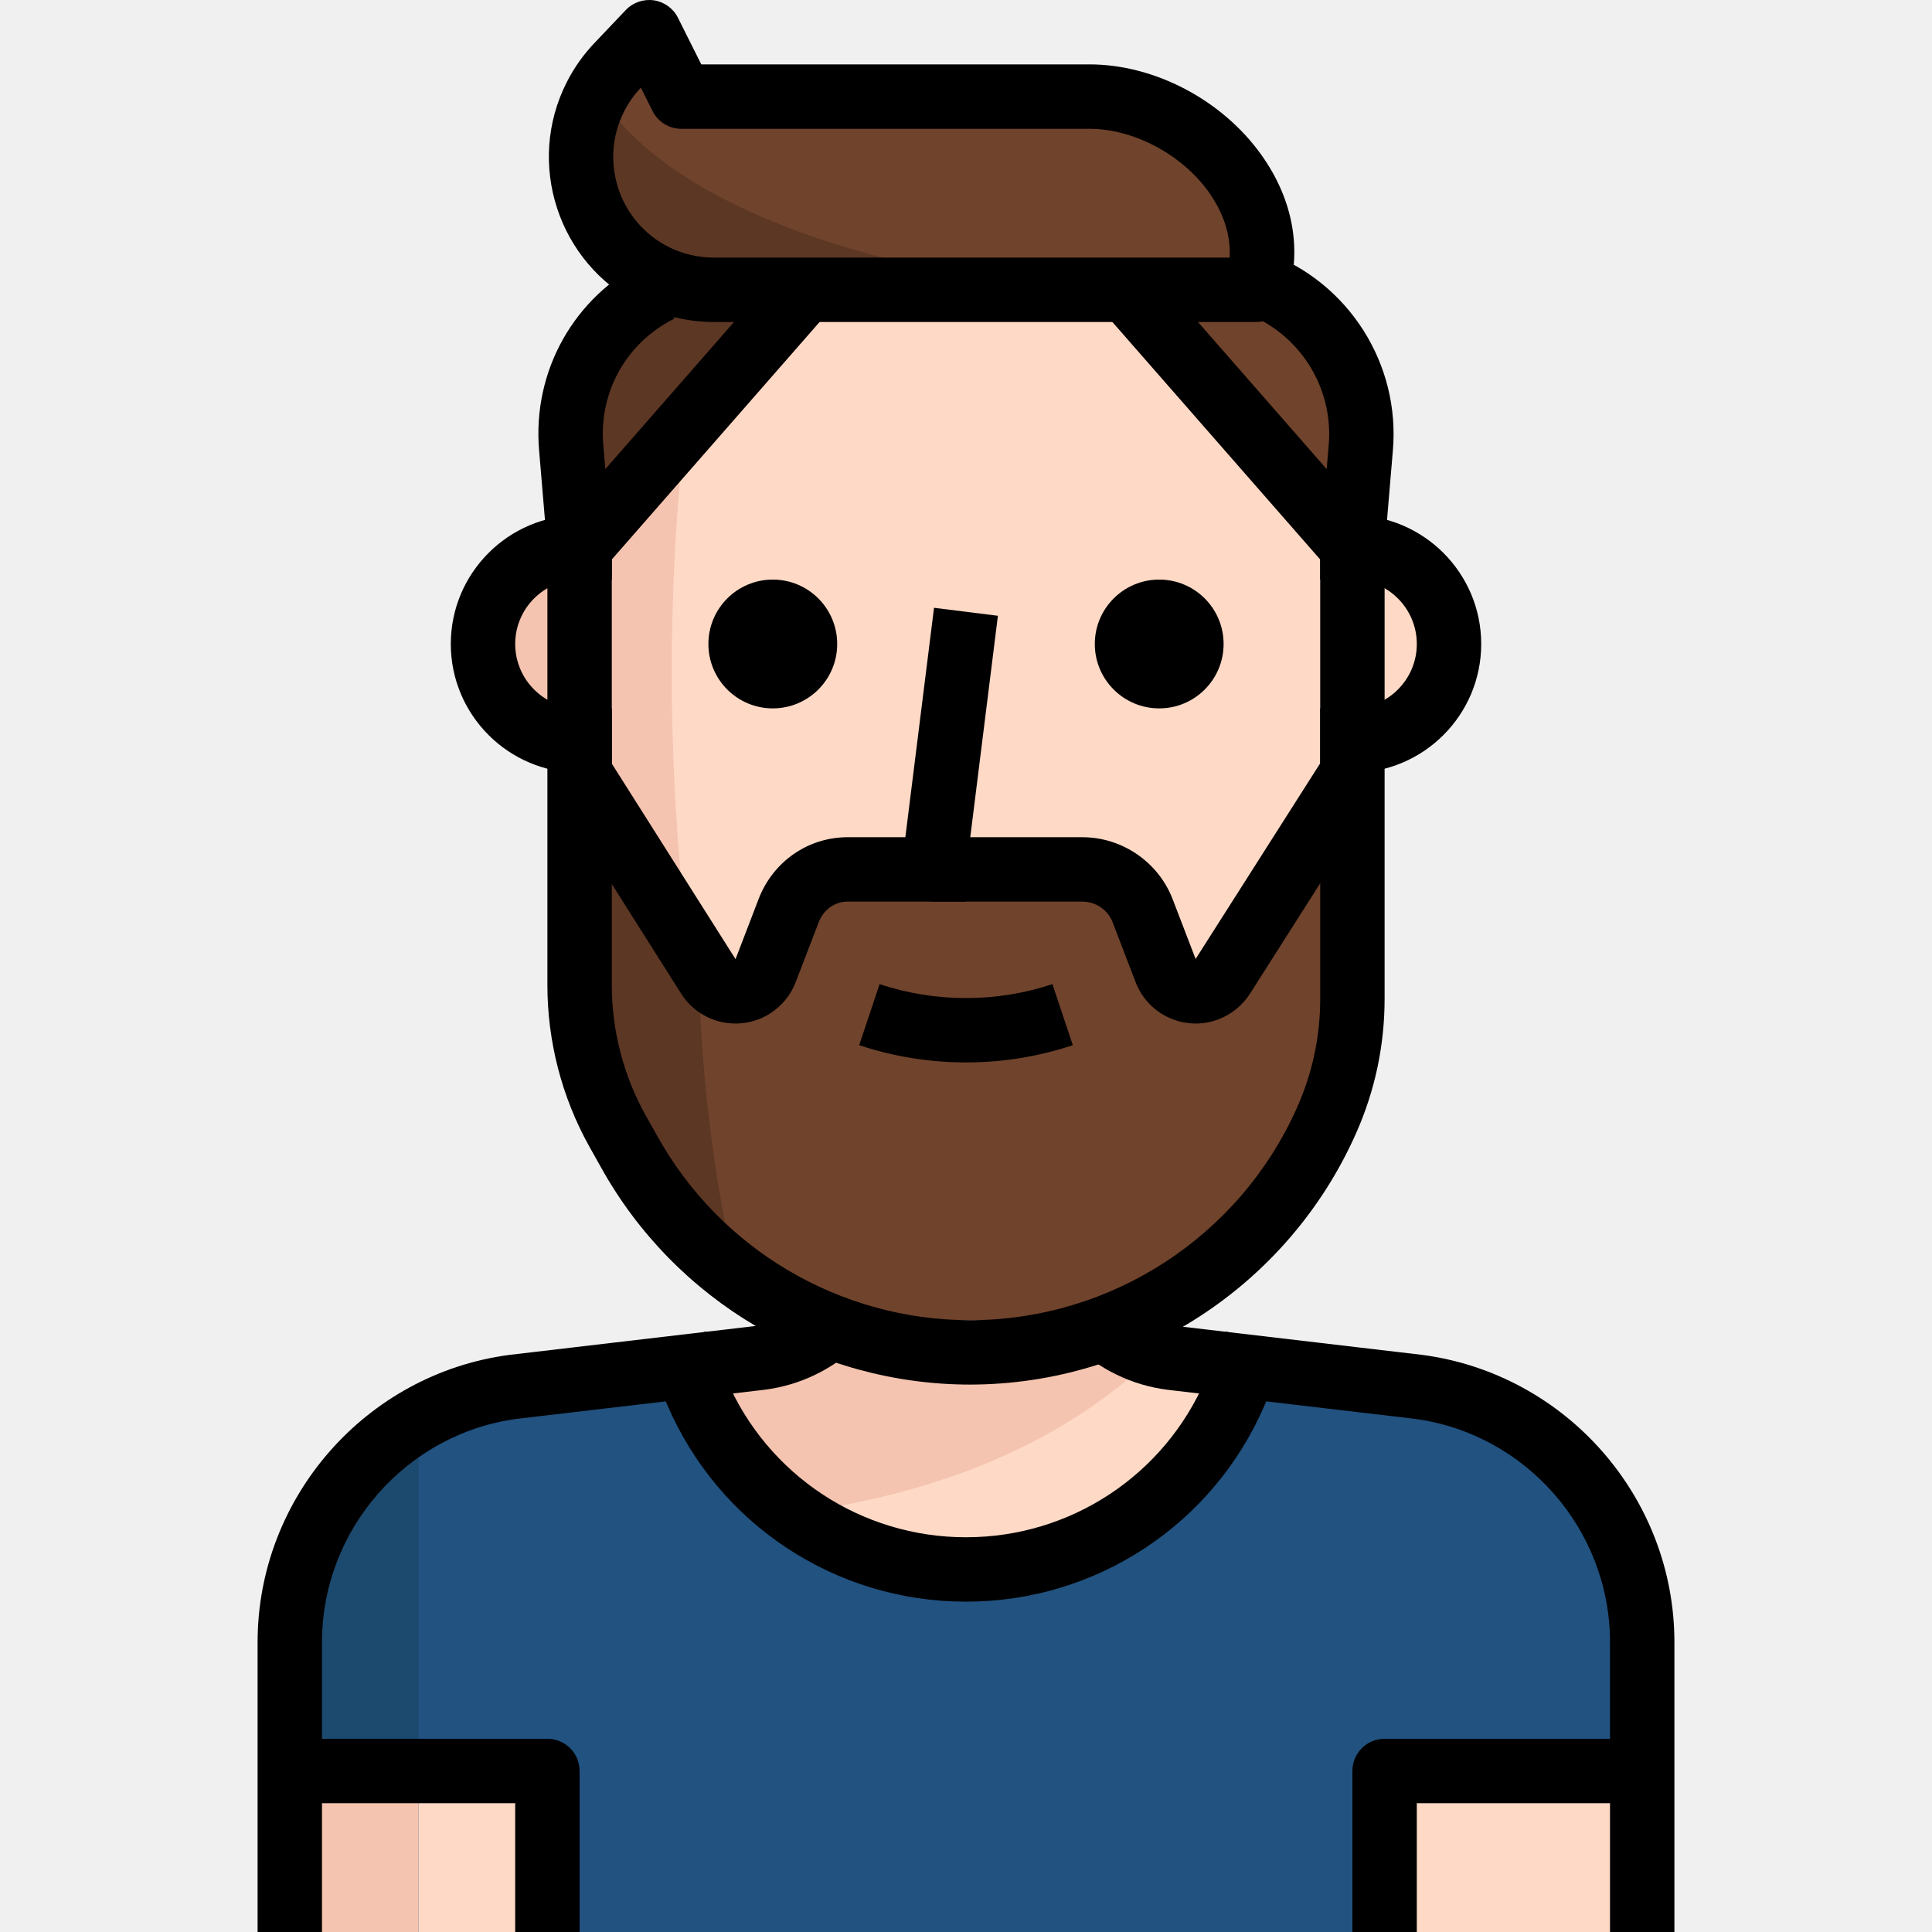
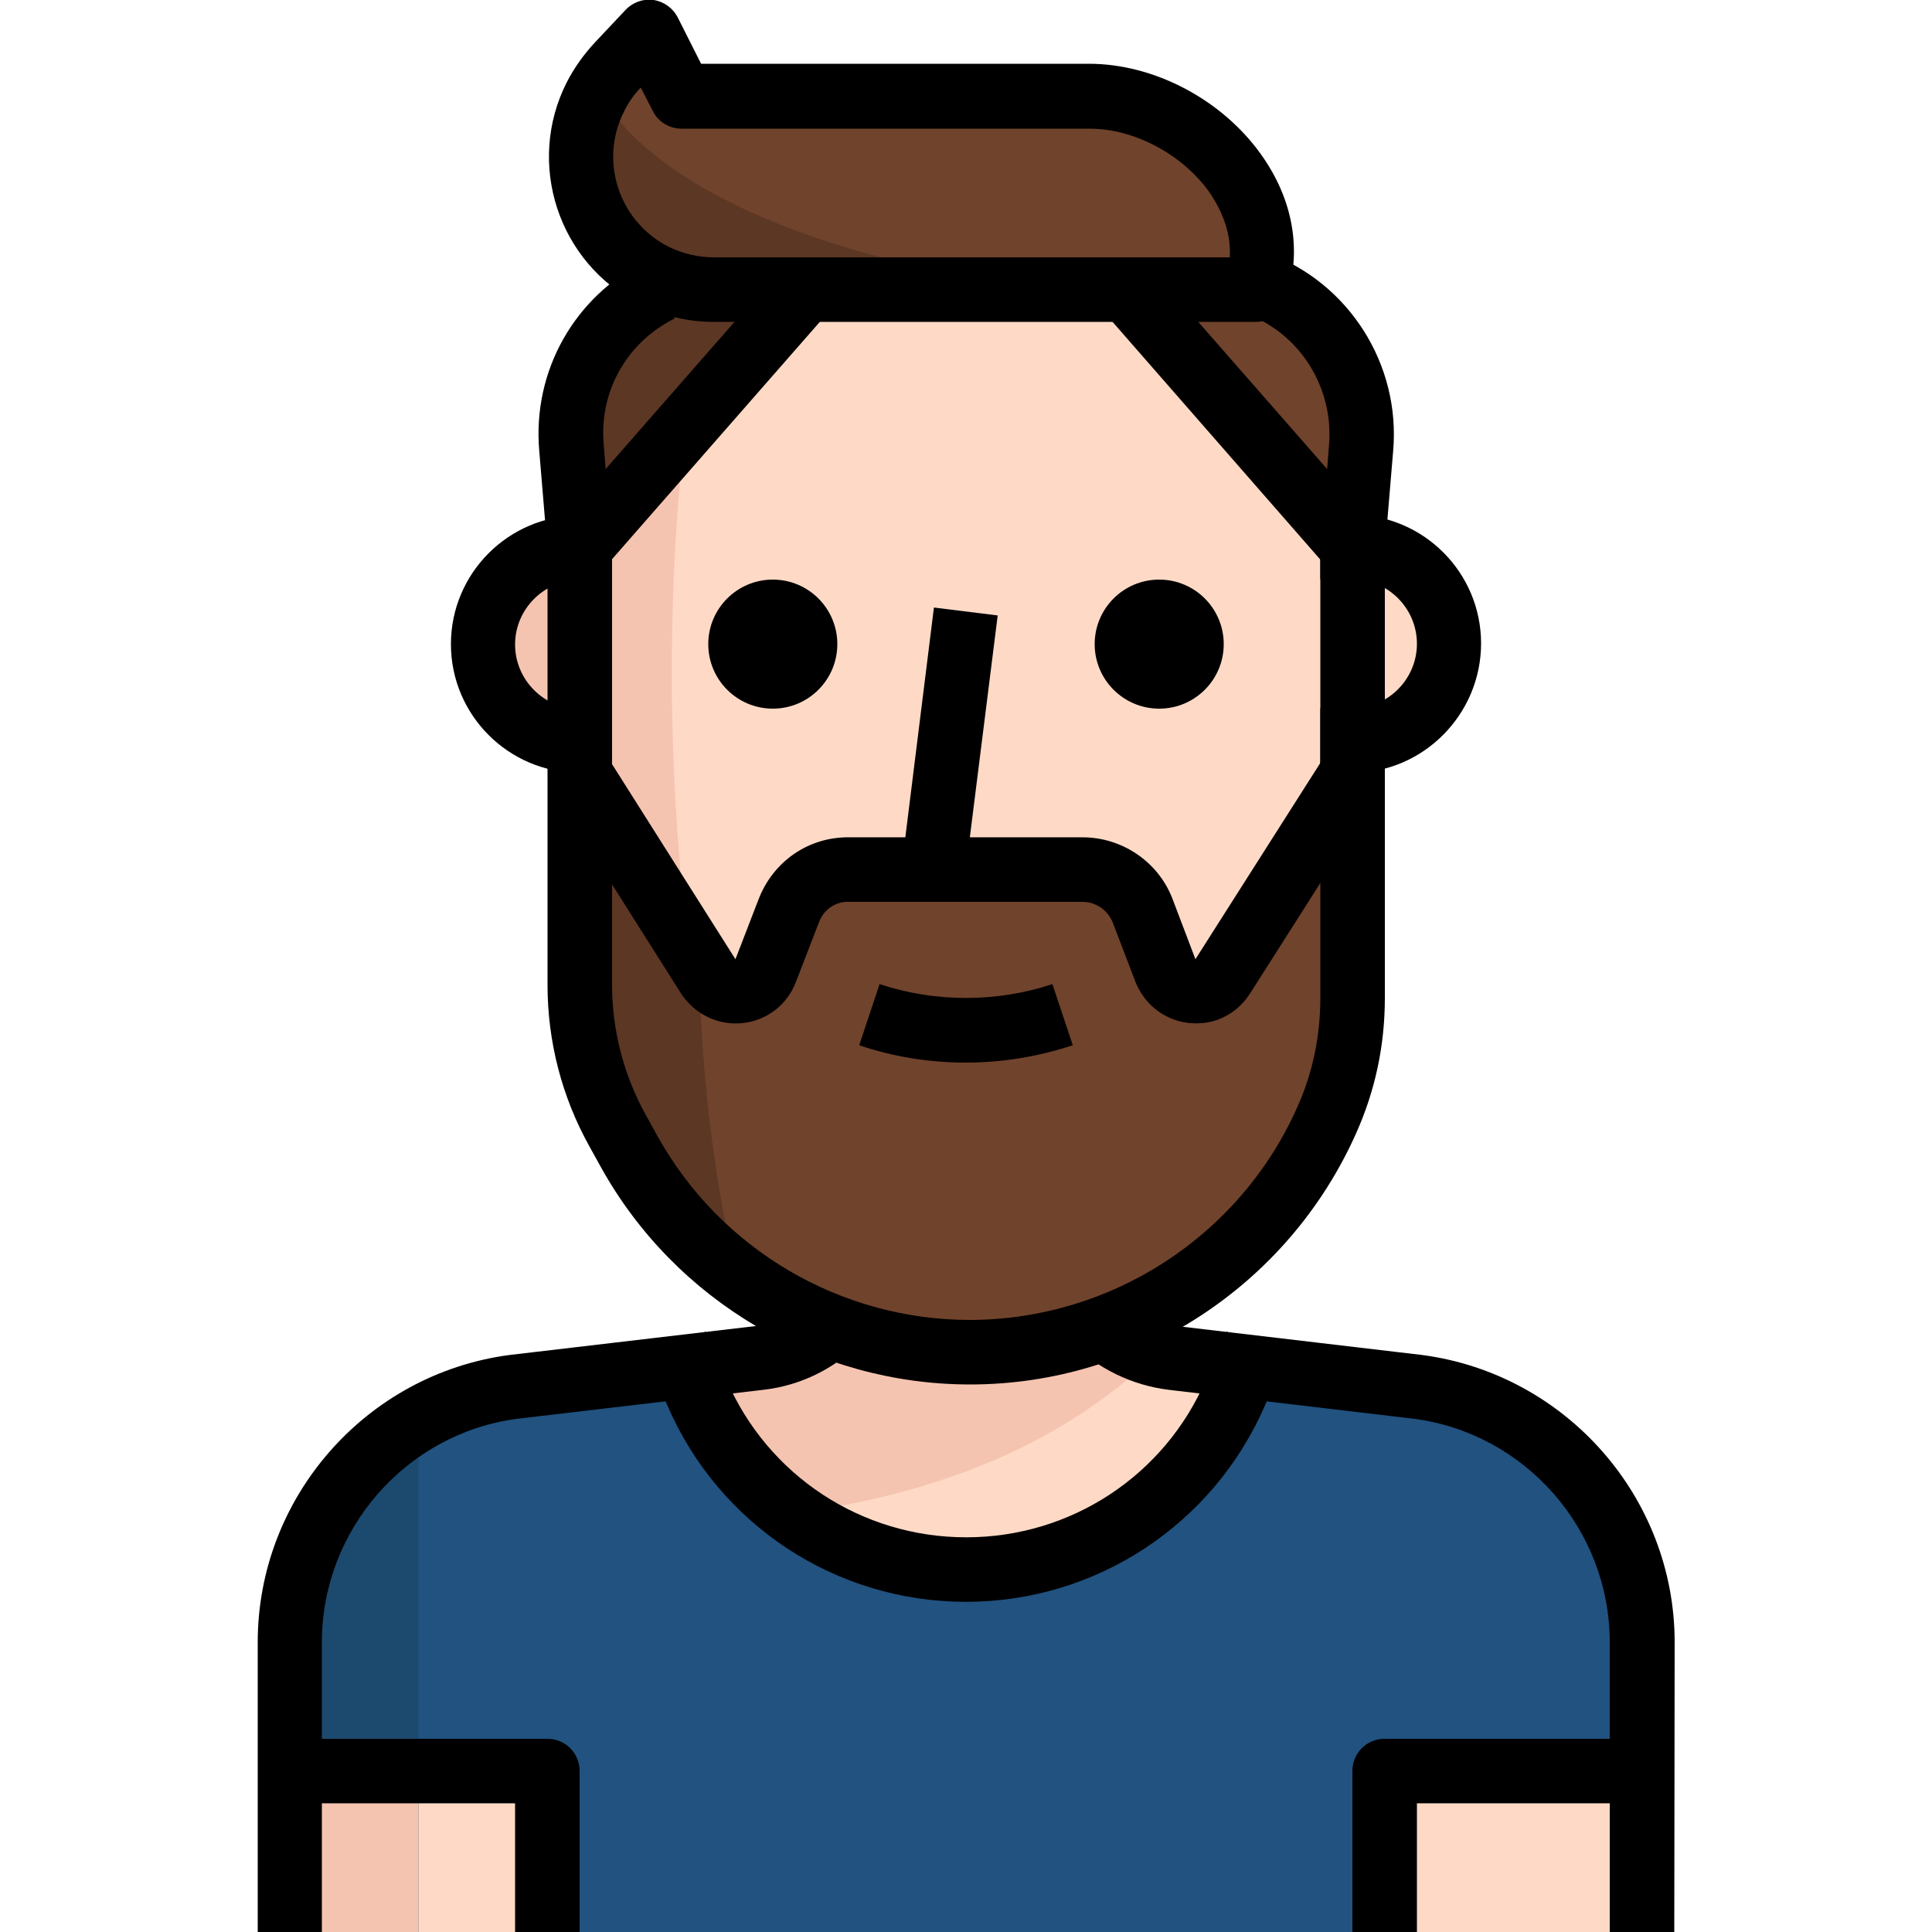
- <svg xmlns="http://www.w3.org/2000/svg" version="1.1" id="Capa_1" x="0px" y="0px" viewBox="0 0 512.002 512.002" style="enable-background:new 0 0 512.002 512.002;" xml:space="preserve">
-   <path style="fill:#FEDAC6;" d="M358.403,145.063v119.469c0.017,11.136-2.313,22.161-6.827,32.342l0,0  c-16.581,37.36-53.59,61.467-94.466,61.526l0,0c-37.539-0.009-72.125-20.352-90.37-53.164l-3.157-5.632  c-6.562-11.793-10.001-25.071-9.984-38.571v-115.97l59.734-68.268h85.335L358.403,145.063z" />
-   <path style="fill:#F5C4B0;" d="M181.589,113.062l-27.99,32.001v115.97c-0.017,13.5,3.422,26.778,9.984,38.571l3.157,5.632  c6.818,12.228,16.086,22.921,27.222,31.403C187.733,281.599,170.666,213.331,181.589,113.062z" />
-   <path style="fill:#FEDAC6;" d="M358.403,145.063h-8.533v51.201h8.533c14.14,0,25.6-11.46,25.6-25.6S372.543,145.063,358.403,145.063  z" />
-   <path style="fill:#F5C4B0;" d="M127.999,170.663c0,14.14,11.46,25.6,25.6,25.6h8.533v-51.201h-8.533  C139.46,145.063,127.999,156.532,127.999,170.663z" />
-   <path style="fill:#FEDAC6;" d="M256.001,415.915c31.045,0.017,59.111-18.483,71.34-47.019l2.901-6.741l-19.627-2.304  c-7.757-0.939-14.968-4.454-20.48-9.984h-68.268c-5.513,5.53-12.723,9.046-20.48,9.984l-19.627,2.304l2.901,6.741  C196.89,397.44,224.948,415.932,256.001,415.915z" />
-   <path style="fill:#215280;" d="M375.982,367.531l-45.739-5.376l-2.901,6.741c-16.939,39.399-62.61,57.609-102.009,40.671  c-18.262-7.851-32.811-22.409-40.671-40.671l-2.901-6.741l-45.739,5.376c-33.903,4.531-59.222,33.46-59.222,67.67v76.801h358.406  v-76.801C435.204,400.999,409.885,372.07,375.982,367.531z" />
-   <g>
-     <path style="fill:#70432C;" d="M325.634,76.795H189.099c-5.479-0.009-10.889-1.289-15.787-3.755l0,0   c-17.366-8.789-24.32-29.995-15.531-47.361c1.604-3.166,3.678-6.076,6.144-8.619l8.107-8.533l8.533,17.067h108.119   c26.539,0,52.652,26.027,44.118,51.201H325.634z" />
-     <path style="fill:#70432C;" d="M332.802,76.795c17.861,5.828,29.381,23.177,27.819,41.899l-2.219,26.368l-59.734-68.268   C298.669,76.795,332.802,76.795,332.802,76.795z" />
+ <svg xmlns="http://www.w3.org/2000/svg" version="1.1" x="0px" y="0px" viewBox="0 0 512 512" style="enable-background:new 0 0 512 512;" xml:space="preserve">
+   <style type="text/css">
+ 	.st0{fill:#FFFFFF;}
+ 	.st1{fill:#FEDAC6;}
+ 	.st2{fill:#F5C4B0;}
+ 	.st3{fill:#215280;}
+ 	.st4{fill:#70432C;}
+ 	.st5{fill:#5C3724;}
+ 	.st6{fill:#1C496E;}
+ </style>
+   <g id="Layer_2">
+     <rect x="-52.6" y="-38.1" class="st0" width="616.1" height="587.1" />
  </g>
-   <path style="fill:#5C3724;" d="M213.334,76.795l-59.734,68.268l-2.219-26.368c-1.536-18.774,13.056-34.134,27.819-41.899  C179.2,76.795,213.334,76.795,213.334,76.795z" />
-   <path style="fill:#70432C;" d="M324.269,258.729c-2.517,3.985-7.791,5.171-11.776,2.645c-1.562-0.99-2.756-2.458-3.413-4.181  l-6.059-15.787c-2.534-6.69-8.977-11.076-16.128-11.008H225.11c-7.091,0-13.44,4.378-15.958,11.008l-6.059,15.787  c-1.673,4.403-6.596,6.622-11.008,4.949c-1.724-0.657-3.2-1.852-4.181-3.413l-34.134-56.833v59.137  c-0.017,13.5,3.422,26.778,9.984,38.571l3.157,5.632c27.862,49.861,90.873,67.696,140.734,39.834  c19.55-10.923,35.021-27.896,44.101-48.368l0,0c4.437-10.146,6.707-21.103,6.656-32.171v-58.881L324.269,258.729z" />
-   <g>
-     <path style="fill:#5C3724;" d="M153.599,201.896v59.137c-0.017,13.5,3.422,26.778,9.984,38.571l3.157,5.632   c7.006,12.612,16.606,23.612,28.16,32.257c-6.161-27.341-9.421-55.263-9.728-83.287L153.599,201.896z" />
-     <path style="fill:#5C3724;" d="M158.464,23.546c-9.899,16.811-4.292,38.469,12.527,48.368c5.41,3.183,11.571,4.873,17.852,4.881   h92.759C204.8,68.262,167.424,42.661,158.464,23.546z" />
+   <g id="Capa_1">
+     <path class="st1" d="M358.4,145.1v119.5c0,11.1-2.3,22.2-6.8,32.3l0,0c-16.6,37.4-53.6,61.5-94.5,61.5l0,0   c-37.5,0-72.1-20.4-90.4-53.2l-3.2-5.6c-6.6-11.8-10-25.1-10-38.6v-116l59.7-68.3h85.3L358.4,145.1z" />
+     <path class="st2" d="M181.6,113.1l-28,32v116c0,13.5,3.4,26.8,10,38.6l3.2,5.6c6.8,12.2,16.1,22.9,27.2,31.4   C187.7,281.6,170.7,213.3,181.6,113.1z" />
+     <path class="st1" d="M358.4,145.1h-8.5v51.2h8.5c14.1,0,25.6-11.5,25.6-25.6S372.5,145.1,358.4,145.1z" />
+     <path class="st2" d="M128,170.7c0,14.1,11.5,25.6,25.6,25.6h8.5v-51.2h-8.5C139.5,145.1,128,156.5,128,170.7z" />
+     <path class="st1" d="M256,415.9c31,0,59.1-18.5,71.3-47l2.9-6.7l-19.6-2.3c-7.8-0.9-15-4.5-20.5-10h-68.3c-5.5,5.5-12.7,9-20.5,10   l-19.6,2.3l2.9,6.7C196.9,397.4,224.9,415.9,256,415.9z" />
+     <path class="st3" d="M376,367.5l-45.7-5.4l-2.9,6.7c-16.9,39.4-62.6,57.6-102,40.7c-18.3-7.9-32.8-22.4-40.7-40.7l-2.9-6.7   l-45.7,5.4c-33.9,4.5-59.2,33.5-59.2,67.7V512h358.4v-76.8C435.2,401,409.9,372.1,376,367.5z" />
+     <g>
+       <path class="st4" d="M325.6,76.8H189.1c-5.5,0-10.9-1.3-15.8-3.8l0,0c-17.4-8.8-24.3-30-15.5-47.4c1.6-3.2,3.7-6.1,6.1-8.6    l8.1-8.5l8.5,17.1h108.1c26.5,0,52.7,26,44.1,51.2H325.6z" />
+       <path class="st4" d="M332.8,76.8c17.9,5.8,29.4,23.2,27.8,41.9l-2.2,26.4l-59.7-68.3C298.7,76.8,332.8,76.8,332.8,76.8z" />
+     </g>
+     <path class="st5" d="M213.3,76.8l-59.7,68.3l-2.2-26.4c-1.5-18.8,13.1-34.1,27.8-41.9C179.2,76.8,213.3,76.8,213.3,76.8z" />
+     <path class="st4" d="M324.3,258.7c-2.5,4-7.8,5.2-11.8,2.6c-1.6-1-2.8-2.5-3.4-4.2l-6.1-15.8c-2.5-6.7-9-11.1-16.1-11h-61.8   c-7.1,0-13.4,4.4-16,11l-6.1,15.8c-1.7,4.4-6.6,6.6-11,4.9c-1.7-0.7-3.2-1.9-4.2-3.4l-34.1-56.8V261c0,13.5,3.4,26.8,10,38.6   l3.2,5.6c27.9,49.9,90.9,67.7,140.7,39.8c19.5-10.9,35-27.9,44.1-48.4l0,0c4.4-10.1,6.7-21.1,6.7-32.2v-58.9L324.3,258.7z" />
+     <g>
+       <path class="st5" d="M153.6,201.9V261c0,13.5,3.4,26.8,10,38.6l3.2,5.6c7,12.6,16.6,23.6,28.2,32.3c-6.2-27.3-9.4-55.3-9.7-83.3    L153.6,201.9z" />
+       <path class="st5" d="M158.5,23.5c-9.9,16.8-4.3,38.5,12.5,48.4c5.4,3.2,11.6,4.9,17.9,4.9h92.8C204.8,68.3,167.4,42.7,158.5,23.5z    " />
+     </g>
+     <rect x="110.9" y="469.3" class="st1" width="34.1" height="42.7" />
+     <rect x="76.8" y="469.3" class="st2" width="34.1" height="42.7" />
+     <rect x="366.9" y="469.3" class="st1" width="68.3" height="42.7" />
+     <path class="st2" d="M290.1,349.9h-68.3c-5.5,5.5-12.7,9-20.5,10l-19.6,2.3l2.9,6.7c5.5,12.8,14.3,23.9,25.6,32.2   c22.4-3.2,64.1-11,96.6-42.7C301.1,355.9,295.5,353.1,290.1,349.9z" />
+     <path class="st6" d="M110.9,381c-20.4,7.2-34.1,26.5-34.1,48.2v40.1h34.1C110.9,469.3,110.9,381,110.9,381z" />
+     <circle cx="204.8" cy="170.7" r="17.1" />
+     <circle cx="307.2" cy="170.7" r="17.1" />
+     <path d="M256,238.9h-8.5c-2.4,0-4.8-1.1-6.4-2.9c-1.6-1.8-2.4-4.3-2.1-6.7l8.5-68.3l16.9,2.1l-8.5,67.7L256,238.9L256,238.9z" />
+     <path d="M358.4,204.8h-8.5v-17.1h8.5c9.4,0,17.1-7.7,17.1-17.1s-7.7-17.1-17.1-17.1h-8.5v-17.1h8.5c18.8,0,34.1,15.3,34.1,34.1   S377.2,204.8,358.4,204.8z" />
+     <path d="M162.1,204.8h-8.5c-18.8,0-34.1-15.3-34.1-34.1s15.3-34.1,34.1-34.1h8.5v17.1h-8.5c-9.4,0-17.1,7.7-17.1,17.1   s7.7,17.1,17.1,17.1h8.5V204.8z" />
+     <path d="M257.1,366.9c-40.6,0-78.1-22.1-97.8-57.5l-3.1-5.6c-7.3-13.1-11.1-27.8-11.1-42.8V136.5h17.1V261c0,12,3.1,23.9,8.9,34.4   l3.1,5.6c16.7,30.1,48.5,48.8,82.9,48.8c37.4-0.1,71.5-22.2,86.7-56.4c4.1-9.1,6.1-18.9,6.1-28.9v-128h17.1v128   c0,12.4-2.5,24.4-7.6,35.8C341.4,340.7,301.3,366.9,257.1,366.9z" />
+     <path d="M256,281.6c-9.6,0-19.2-1.5-28.3-4.6l5.4-16.2c14.8,4.9,31,4.9,45.8,0l5.4,16.2C275.2,280,265.6,281.6,256,281.6z" />
+     <path d="M316.9,271.2c-2.4,0-4.8-0.5-7-1.5c-4.2-1.9-7.3-5.3-9-9.5l-6-15.7c-1.3-3.3-4.5-5.5-8-5.5h-61.8c-3.8-0.2-6.9,2.2-8.1,5.5   l-6.1,15.8c-1.3,3.4-3.7,6.4-6.8,8.3c-3.8,2.4-8.4,3.2-12.9,2.2c-4.4-1-8.2-3.7-10.7-7.5l-34.1-53.9l14.4-9.1l34.1,53.9l6.1-15.8   c3.8-10,13.2-16.7,24.2-16.5h61.7c10.6,0,20.2,6.6,23.9,16.5l6,15.8l34.3-53.9l14.4,9.2l-34.3,53.9c-2,3.1-4.9,5.5-8.4,6.8   C321,270.9,318.9,271.2,316.9,271.2z" />
+     <path d="M332.8,85.3H189.1c-6.8,0-13.6-1.6-19.6-4.7c-21.6-10.9-30.2-37.3-19.3-58.8c2-3.9,4.6-7.5,7.6-10.7l8-8.5   c1.9-2,4.7-3,7.4-2.6c2.7,0.4,5.1,2.1,6.4,4.6l6.2,12.3h102.8c17.2,0,35.1,9.4,45.5,23.9c8.7,12.1,11,25.8,6.7,38.6   C339.7,83,336.5,85.3,332.8,85.3z M169.8,23.2c-1.8,1.9-3.3,4-4.4,6.3c-6.7,13.1-1.4,29.2,11.8,35.9c3.7,1.8,7.8,2.8,11.9,2.8   h136.8c0.5-7.6-3.1-13.9-5.5-17.4c-7.2-10-19.9-16.7-31.6-16.7H180.6c-3.2,0-6.2-1.8-7.6-4.7L169.8,23.2z" />
+     <path d="M358.4,153.6c-2.4,0-4.8-1-6.4-2.9l-59.7-68.3l12.9-11.2l46.5,53.1l0.5-6.3c1.3-15.4-7.8-29.8-22.3-35l5.9-16   c21.7,7.9,35.4,29.6,33.4,52.5l-2.2,26.3c-0.3,3.4-2.6,6.3-5.8,7.4C360.2,153.5,359.3,153.6,358.4,153.6z" />
+     <path d="M153.6,153.6c-0.9,0-1.8-0.1-2.7-0.4c-3.3-1.1-5.6-4-5.8-7.4l-2.2-26.4c-1.8-21.1,9.3-40.8,28.3-50.3l7.6,15.3   c-12.7,6.3-20.1,19.4-18.8,33.5l0.5,6.4l46.5-53.1l12.8,11.2L160,150.7C158.4,152.6,156,153.6,153.6,153.6z" />
+     <path d="M85.3,512H68.3v-76.8c0-38.3,28.6-71,66.6-76.1l65.5-7.7c5.8-0.7,11.3-3.4,15.4-7.5l12.1,12c-6.8,6.9-15.9,11.3-25.5,12.4   L137,376c-29.4,3.9-51.7,29.4-51.7,59.2V512z" />
+     <path d="M256,424.5C256,424.5,256,424.5,256,424.5c-34.6,0-65.6-20.5-79.2-52.2l-5.5-12.7l15.7-6.7l5.5,12.7   c10.9,25.4,35.8,41.8,63.5,41.8c0,0,0.1,0,0.1,0c27.7,0,52.6-16.4,63.5-41.8l5.5-12.7l15.7,6.7l-5.5,12.7   C321.6,404,290.5,424.5,256,424.5z" />
+     <path d="M153.6,512h-17.1v-34.1H76.8v-17.1h68.3c4.7,0,8.5,3.8,8.5,8.5V512z" />
+     <path d="M443.7,512h-17.1v-76.8c0-29.8-22.3-55.3-51.8-59.2l-65.2-7.7c-9.6-1.2-18.7-5.6-25.5-12.4l12.1-12   c4.1,4.2,9.6,6.8,15.5,7.5l65.3,7.7c38.1,5.1,66.8,37.8,66.8,76.1L443.7,512L443.7,512z" />
+     <path d="M375.5,512h-17.1v-42.7c0-4.7,3.8-8.5,8.5-8.5h68.3v17.1h-59.7V512z" />
  </g>
-   <rect x="110.932" y="469.335" style="fill:#FEDAC6;" width="34.134" height="42.667" />
-   <rect x="76.798" y="469.335" style="fill:#F5C4B0;" width="34.134" height="42.667" />
-   <rect x="366.936" y="469.335" style="fill:#FEDAC6;" width="68.268" height="42.667" />
-   <path style="fill:#F5C4B0;" d="M290.135,349.866h-68.268c-5.513,5.53-12.723,9.046-20.48,9.984l-19.627,2.304l2.901,6.741  c5.487,12.834,14.328,23.945,25.6,32.171c22.443-3.243,64.086-11.008,96.599-42.667  C301.109,355.908,295.528,353.058,290.135,349.866z" />
-   <path style="fill:#1C496E;" d="M110.932,381.013c-20.438,7.228-34.108,26.539-34.134,48.214v40.107h34.134V381.013z" />
-   <circle cx="204.8" cy="170.663" r="17.067" />
-   <circle cx="307.202" cy="170.663" r="17.067" />
-   <path d="M256.001,238.931h-8.533c-2.449,0-4.779-1.05-6.4-2.884c-1.621-1.835-2.372-4.275-2.074-6.707l8.533-68.268l16.93,2.116  l-8.457,67.747V238.931z" />
-   <path d="M358.403,204.797h-8.533V187.73h8.533c9.412,0,17.067-7.655,17.067-17.067s-7.655-17.067-17.067-17.067h-8.533v-17.067  h8.533c18.825,0,34.134,15.309,34.134,34.134S377.228,204.797,358.403,204.797z" />
-   <path d="M162.133,204.797h-8.533c-18.825,0-34.134-15.309-34.134-34.134s15.309-34.134,34.134-34.134h8.533v17.067h-8.533  c-9.412,0-17.067,7.655-17.067,17.067s7.655,17.067,17.067,17.067h8.533V204.797z" />
-   <path d="M257.119,366.933c-40.619-0.009-78.107-22.059-97.836-57.55l-3.14-5.598c-7.271-13.065-11.085-27.845-11.076-42.761V136.529  h17.067v124.503c-0.009,12.015,3.072,23.928,8.909,34.433l3.14,5.589c16.743,30.106,48.513,48.803,82.928,48.811  c37.445-0.051,71.468-22.221,86.666-56.449c4.062-9.148,6.11-18.859,6.093-28.869V136.529h17.067v128.002  c0.017,12.399-2.526,24.448-7.561,35.798C341.438,340.735,301.305,366.874,257.119,366.933z" />
-   <path d="M256.001,281.556c-9.592,0-19.183-1.527-28.306-4.574l5.41-16.179c14.763,4.932,31.028,4.932,45.799,0l5.402,16.179  C275.176,280.028,265.593,281.556,256.001,281.556z" />
-   <path d="M316.879,271.247c-2.381,0-4.77-0.503-6.997-1.51c-4.164-1.877-7.339-5.257-8.96-9.523l-6.042-15.744  c-1.254-3.32-4.463-5.53-7.996-5.53h-61.782c-3.823-0.196-6.887,2.167-8.149,5.504l-6.076,15.813  c-1.28,3.396-3.712,6.375-6.827,8.346c-3.84,2.432-8.414,3.209-12.86,2.236c-4.446-0.998-8.243-3.678-10.684-7.527l-34.134-53.94  l14.422-9.122l34.134,53.932l6.067-15.821c3.772-9.959,13.184-16.691,24.175-16.487h61.697c10.564,0,20.182,6.639,23.936,16.512  l6.05,15.753l34.322-53.914l14.405,9.156l-34.305,53.94c-1.963,3.089-4.941,5.513-8.354,6.81  C320.967,270.88,318.927,271.247,316.879,271.247z" />
-   <path d="M332.802,85.329H189.099c-6.793-0.009-13.568-1.621-19.618-4.659c-21.556-10.914-30.217-37.308-19.311-58.838  c1.988-3.934,4.557-7.544,7.629-10.71l8.047-8.474c1.92-2.014,4.693-2.953,7.45-2.56c2.748,0.41,5.129,2.133,6.375,4.625  l6.178,12.348h102.837c17.246,0,35.107,9.37,45.501,23.86c8.67,12.083,11.042,25.797,6.699,38.605  C339.706,83.007,336.455,85.329,332.802,85.329z M169.839,23.23c-1.809,1.92-3.285,4.019-4.446,6.306  c-6.656,13.142-1.374,29.244,11.768,35.9c3.669,1.843,7.808,2.825,11.947,2.833h136.757c0.469-7.569-3.055-13.91-5.547-17.391  c-7.185-10.01-19.892-16.743-31.634-16.743H180.565c-3.234,0-6.187-1.826-7.637-4.719L169.839,23.23z" />
-   <path d="M358.403,153.596c-2.415,0-4.779-1.033-6.426-2.91l-59.734-68.268l12.851-11.239l46.49,53.138l0.538-6.332  c1.34-15.352-7.808-29.756-22.255-35.047l5.88-16.026c21.667,7.945,35.388,29.551,33.374,52.541l-2.219,26.334  c-0.282,3.413-2.586,6.323-5.837,7.39C360.195,153.46,359.29,153.596,358.403,153.596z" />
-   <path d="M153.599,153.596c-0.887,0-1.783-0.137-2.662-0.427c-3.251-1.067-5.555-3.977-5.845-7.39l-2.219-26.368  c-1.826-21.103,9.267-40.841,28.263-50.262l7.586,15.292c-12.664,6.281-20.062,19.439-18.842,33.519l0.538,6.357l46.49-53.138  l12.843,11.239l-59.734,68.268C158.37,152.572,156.014,153.596,153.599,153.596z" />
-   <path d="M85.332,512.002H68.265v-76.801c0-38.315,28.638-71.041,66.629-76.127l65.503-7.697c5.803-0.7,11.29-3.379,15.429-7.535  l12.092,12.049c-6.835,6.861-15.889,11.273-25.507,12.433l-65.392,7.68c-29.415,3.942-51.696,29.389-51.687,59.197V512.002z" />
-   <path d="M256.044,424.457c-0.034,0-0.068,0-0.094,0c-34.492,0-65.546-20.48-79.131-52.191l-5.461-12.706l15.685-6.733l5.461,12.715  c10.897,25.421,35.798,41.848,63.455,41.848c0.026,0,0.051,0,0.077,0c27.657,0,52.566-16.427,63.463-41.848l5.461-12.715  l15.685,6.733l-5.461,12.715C321.589,403.969,290.528,424.457,256.044,424.457z" />
-   <path d="M153.599,512.002h-17.067v-34.134H76.798v-17.067h68.268c4.71,0,8.533,3.814,8.533,8.533V512.002z" />
-   <path d="M443.738,512.002h-17.067v-76.801c0-29.807-22.272-55.263-51.824-59.205l-65.23-7.663  c-9.626-1.161-18.68-5.572-25.524-12.433l12.083-12.049c4.147,4.156,9.643,6.835,15.463,7.535l65.341,7.68  c38.111,5.086,66.757,37.82,66.757,76.136V512.002z" />
-   <path d="M375.47,512.002h-17.067v-42.667c0-4.719,3.814-8.533,8.533-8.533h68.268v17.067H375.47V512.002z" />
-   <g>
- </g>
-   <g>
- </g>
-   <g>
- </g>
-   <g>
- </g>
-   <g>
- </g>
-   <g>
- </g>
-   <g>
- </g>
-   <g>
- </g>
-   <g>
- </g>
-   <g>
- </g>
-   <g>
- </g>
-   <g>
- </g>
-   <g>
- </g>
-   <g>
- </g>
-   <g>
- </g>
</svg>
